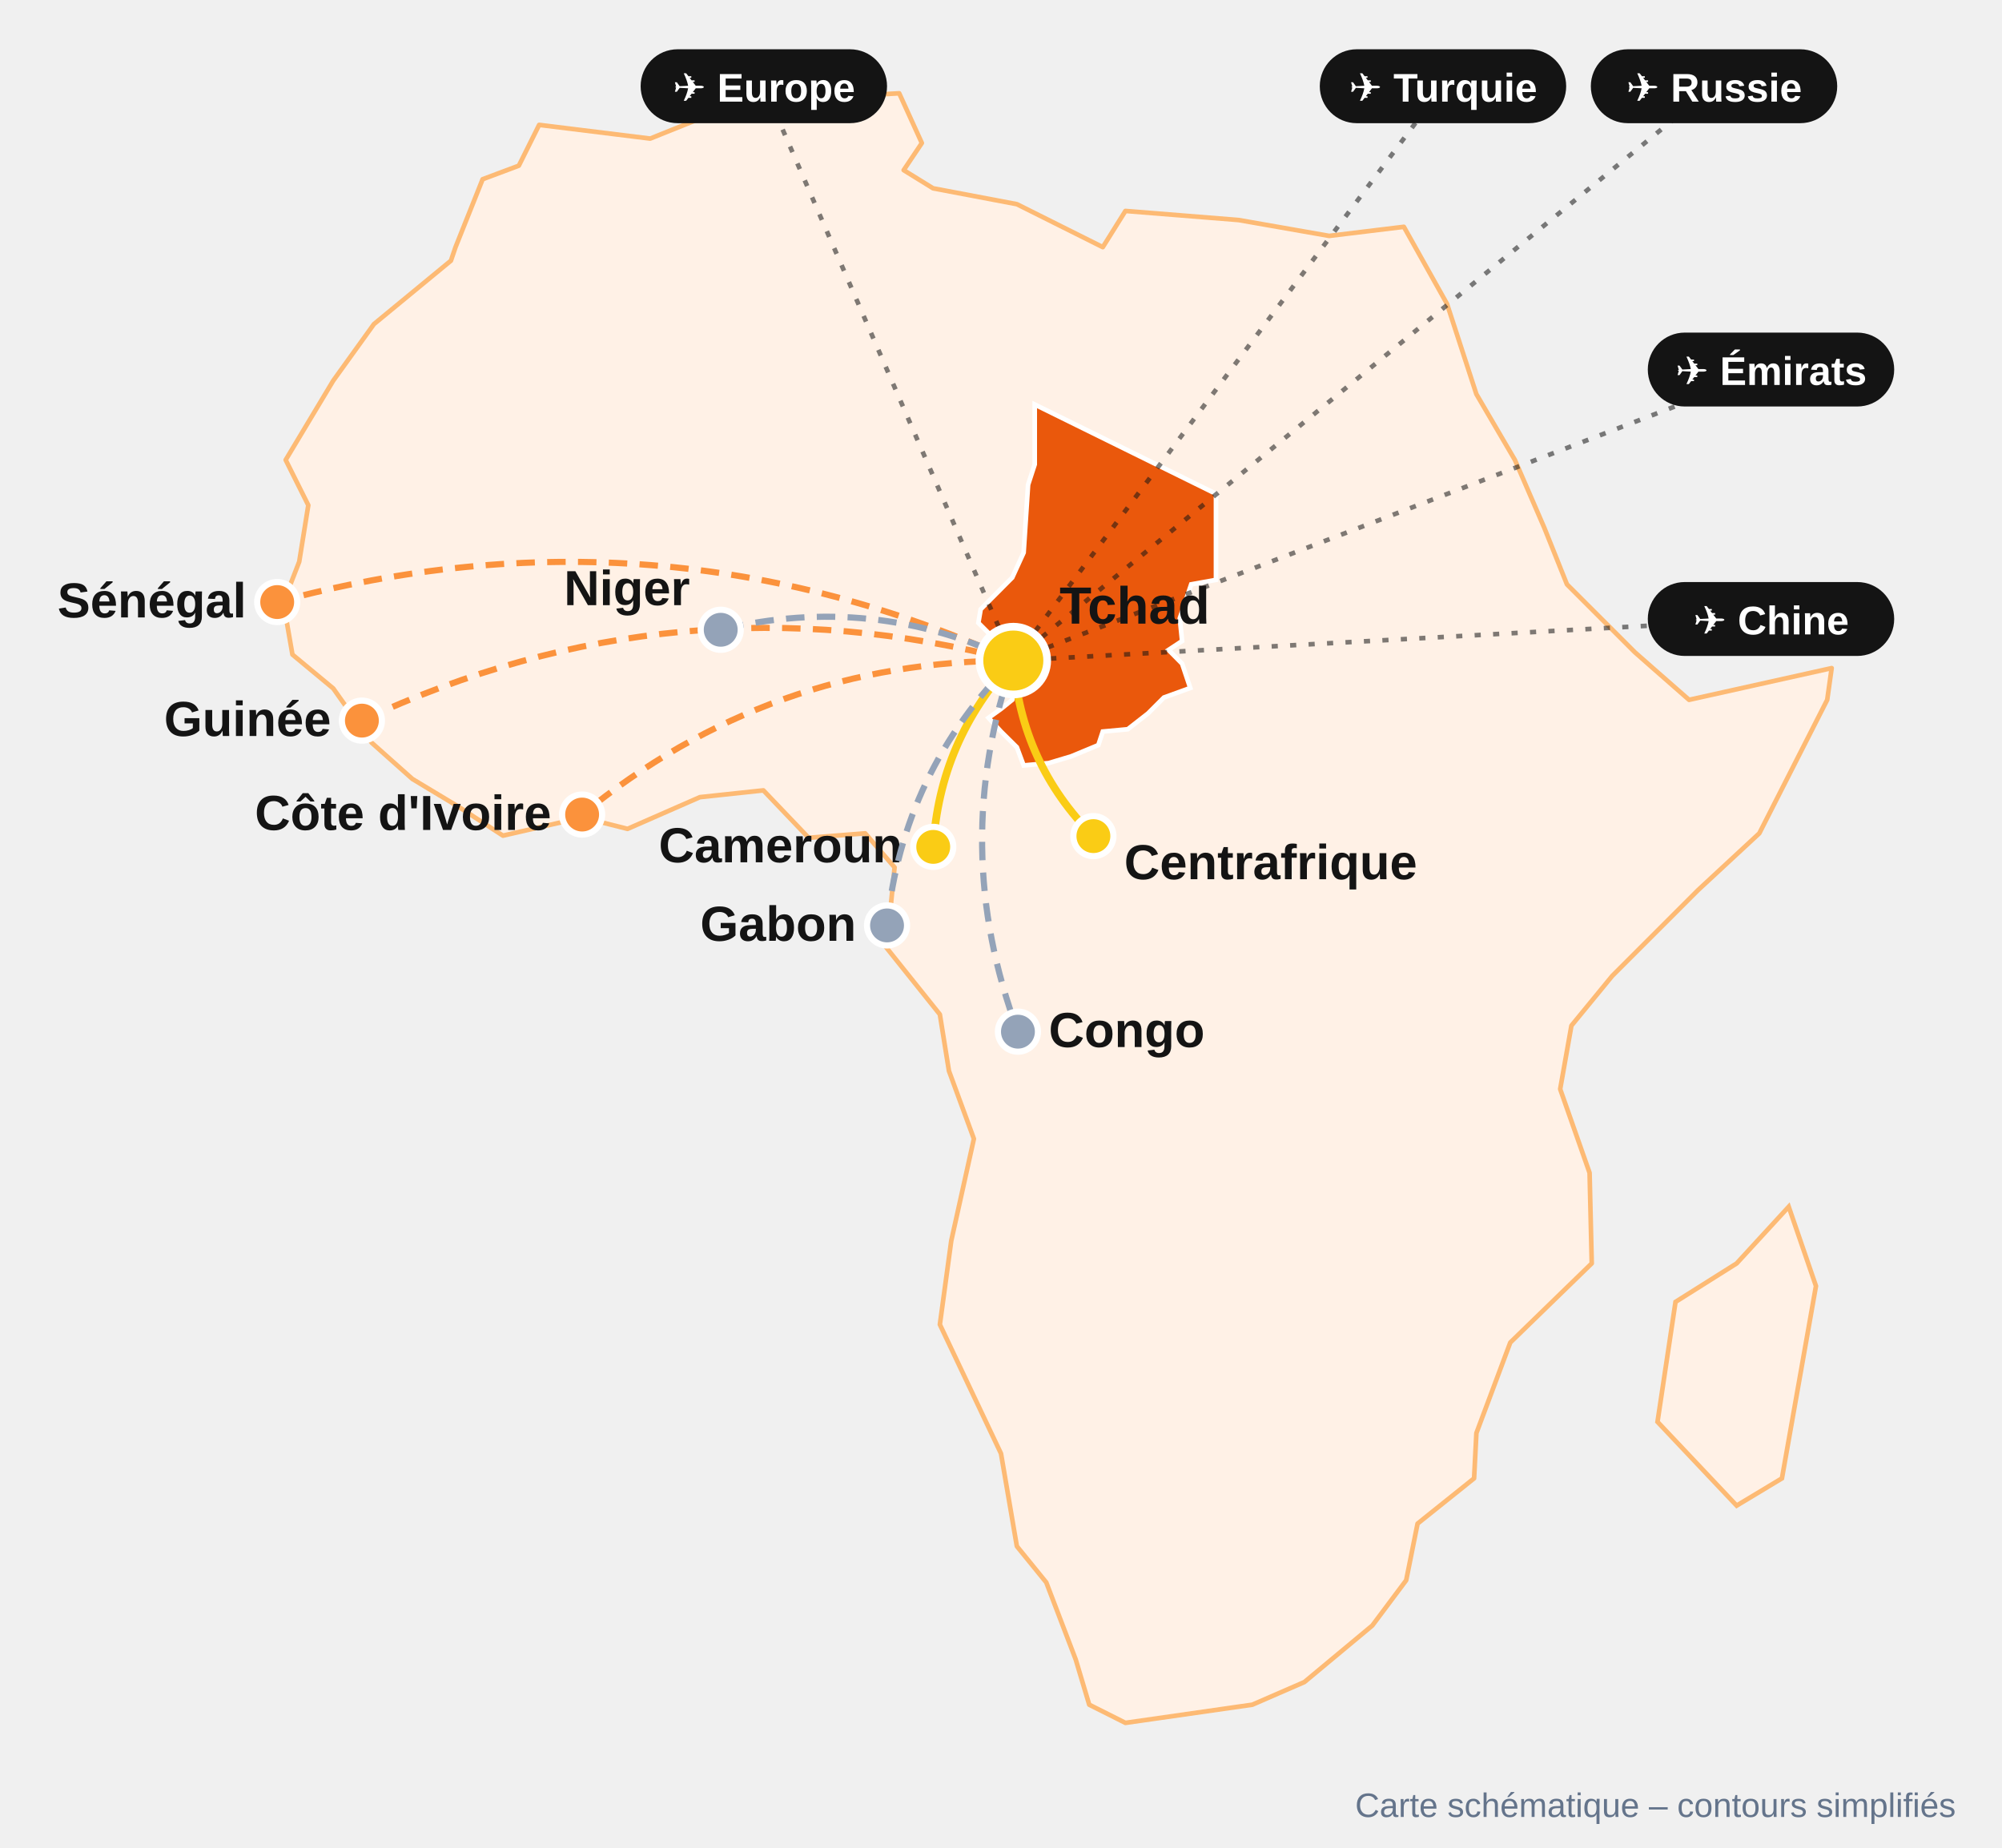
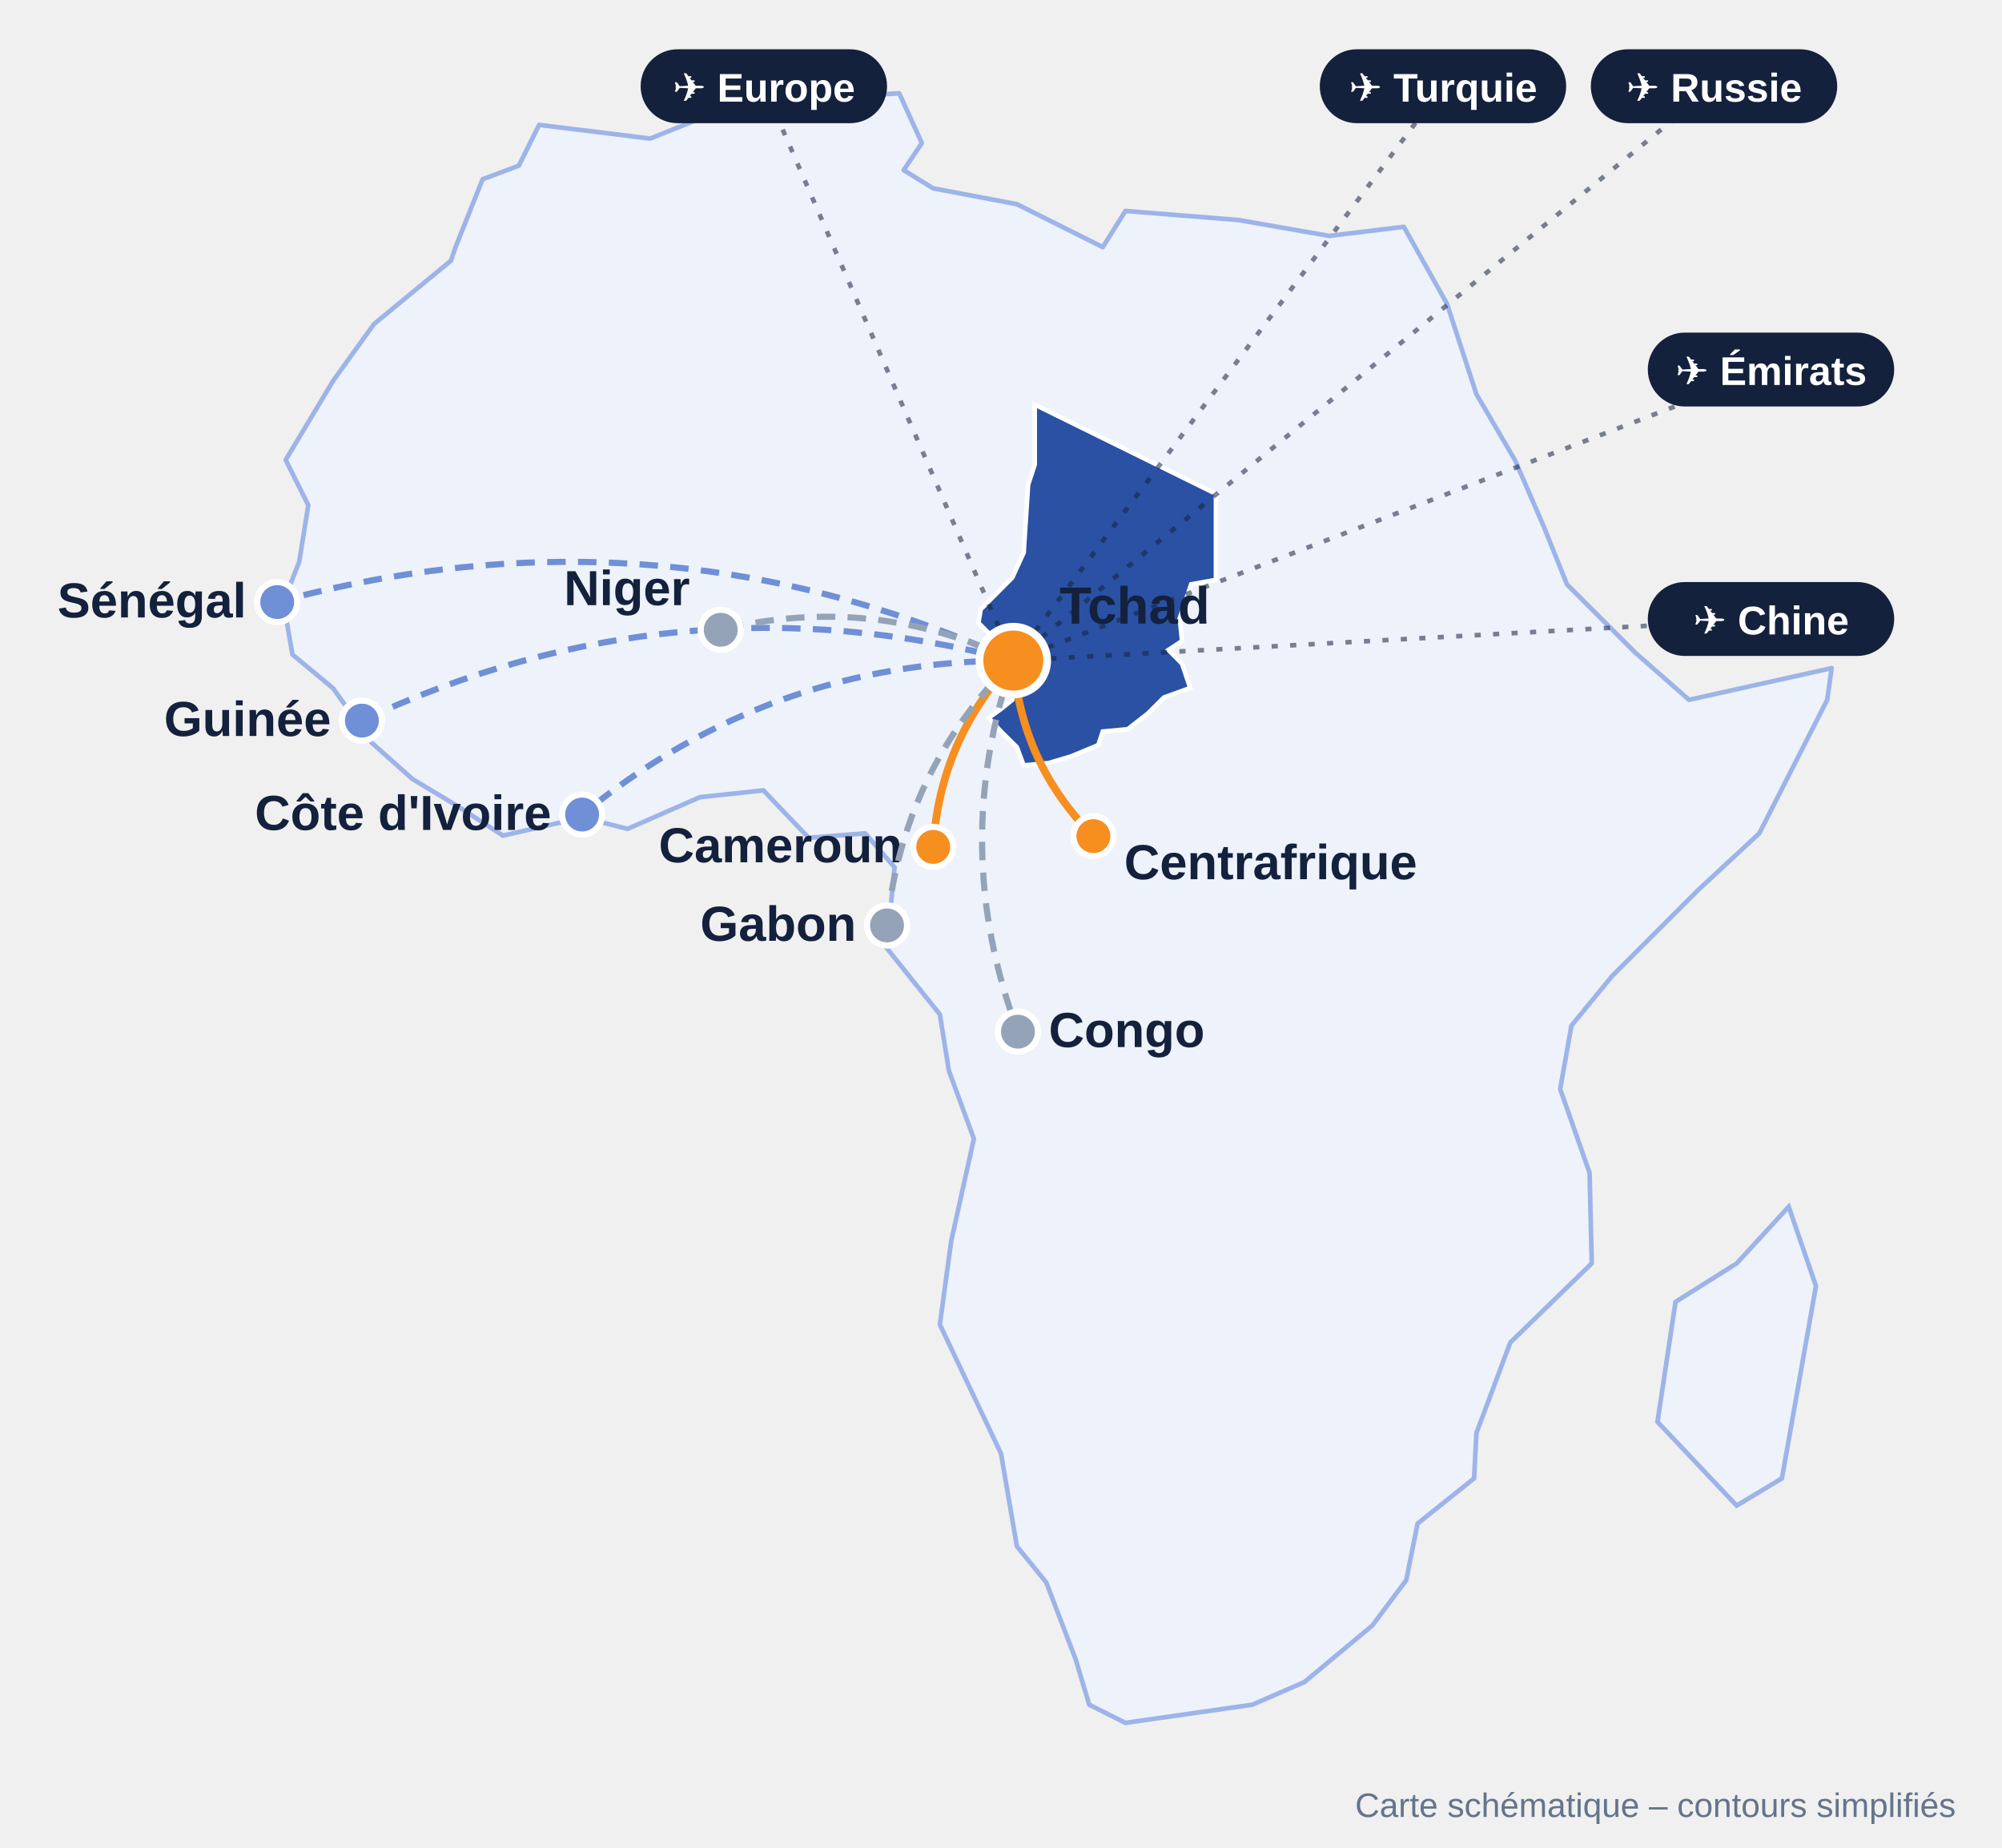
<svg xmlns="http://www.w3.org/2000/svg" width="1300" height="1200" viewBox="0 0 1300 1200">
-   <polygon points="350.1,81.1 422.2,90.0 481.0,66.4 583.9,60.6 598.6,92.9 586.8,110.5 605.9,122.3 660.3,132.6 716.1,160.5 730.8,137.0 804.3,142.9 863.1,153.2 911.6,147.3 939.6,197.3 958.7,256.0 983.7,298.7 1002.8,342.8 1017.5,379.5 1061.6,423.6 1073.3,433.9 1096.8,454.5 1189.4,433.9 1186.5,454.5 1142.4,541.2 1102.7,578.0 1046.9,633.8 1020.4,666.1 1013.1,707.3 1032.2,761.7 1033.6,820.5 980.7,871.9 958.7,930.7 957.2,960.1 920.5,989.5 913.1,1026.3 891.1,1055.7 847.0,1092.4 813.2,1107.1 730.8,1118.9 707.3,1107.1 698.5,1077.7 679.4,1027.7 660.3,1004.2 650.0,944.0 610.3,860.2 617.7,805.8 632.4,739.6 616.2,695.5 610.3,658.8 575.0,614.7 578.0,592.7 580.9,563.3 561.8,541.2 525.1,544.1 495.7,513.3 454.5,517.7 407.5,538.3 378.1,530.9 326.6,542.7 297.2,523.6 267.8,505.9 241.4,482.4 216.4,447.1 189.9,425.1 184.0,391.3 194.3,364.8 200.2,328.1 185.5,298.7 216.4,247.2 242.8,210.5 292.8,169.3 295.8,160.5 313.4,116.4 336.9,107.6" fill="#FFF1E6" stroke="#FDBA74" stroke-width="3" stroke-linejoin="round" />
-   <polygon points="1161.5,783.7 1179.2,835.2 1157.1,960.1 1127.7,977.8 1076.3,923.4 1088.0,845.5 1127.7,820.5" fill="#FFF1E6" stroke="#FDBA74" stroke-width="3" />
-   <polygon points="671.9,262.7 789.6,320.7 789.6,376.6 773.5,379.5 766.1,401.6 767.6,416.3 758.8,422.1 767.6,431.0 772.9,446.8 755.8,453.0 745.5,463.3 732.3,473.6 716.1,475.1 713.2,483.9 695.6,491.2 680.9,495.6 664.7,497.1 660.3,485.3 650.0,475.1 641.9,466.2 650.0,460.4 657.3,454.5 658.8,445.7 658.1,429.5 651.5,419.2 645.6,414.8 635.3,404.5 636.8,395.7 657.3,375.1 664.7,358.9 667.6,314.8 671.9,301.6" fill="#EA580C" stroke="#fff" stroke-width="3" />
-   <path d="M658,429 Q610,481 606,550" fill="none" stroke="#FACC15" stroke-width="5" stroke-dasharray="0" />
-   <circle cx="606" cy="550" r="13" fill="#FACC15" stroke="#fff" stroke-width="4" />
-   <text x="586" y="560" text-anchor="end" font-family="Arial" font-weight="700" font-size="32" fill="#141414">Cameroun</text>
-   <path d="M658,429 Q663,496 710,543" fill="none" stroke="#FACC15" stroke-width="5" stroke-dasharray="0" />
-   <circle cx="710" cy="543" r="13" fill="#FACC15" stroke="#fff" stroke-width="4" />
-   <text x="730" y="571" text-anchor="start" font-family="Arial" font-weight="700" font-size="32" fill="#141414">Centrafrique</text>
-   <path d="M658,429 Q426,324 180,391" fill="none" stroke="#FB923C" stroke-width="4" stroke-dasharray="12 8" />
-   <circle cx="180" cy="391" r="13" fill="#FB923C" stroke="#fff" stroke-width="4" />
-   <text x="160" y="401" text-anchor="end" font-family="Arial" font-weight="700" font-size="32" fill="#141414">Sénégal</text>
-   <path d="M658,429 Q500,429 378,529" fill="none" stroke="#FB923C" stroke-width="4" stroke-dasharray="12 8" />
-   <circle cx="378" cy="529" r="13" fill="#FB923C" stroke="#fff" stroke-width="4" />
-   <text x="358" y="539" text-anchor="end" font-family="Arial" font-weight="700" font-size="32" fill="#141414">Côte d'Ivoire</text>
-   <path d="M658,429 Q440,372 235,468" fill="none" stroke="#FB923C" stroke-width="4" stroke-dasharray="12 8" />
-   <circle cx="235" cy="468" r="13" fill="#FB923C" stroke="#fff" stroke-width="4" />
-   <text x="215" y="478" text-anchor="end" font-family="Arial" font-weight="700" font-size="32" fill="#141414">Guinée</text>
+   <polygon points="350.1,81.1 422.2,90.0 481.0,66.4 583.9,60.6 598.6,92.9 586.8,110.5 605.9,122.3 660.3,132.6 716.1,160.5 730.8,137.0 804.3,142.9 863.1,153.2 911.6,147.3 939.6,197.3 958.7,256.0 983.7,298.7 1002.8,342.8 1017.5,379.5 1061.6,423.6 1073.3,433.9 1096.8,454.5 1189.4,433.9 1186.5,454.5 1142.4,541.2 1102.7,578.0 1046.9,633.8 1020.4,666.1 1013.1,707.3 1032.2,761.7 1033.6,820.5 980.7,871.9 958.7,930.7 957.2,960.1 920.5,989.5 913.1,1026.3 891.1,1055.7 847.0,1092.4 813.2,1107.1 730.8,1118.9 707.3,1107.1 698.5,1077.7 679.4,1027.7 660.3,1004.2 650.0,944.0 610.3,860.2 617.7,805.8 632.4,739.6 616.2,695.5 610.3,658.8 575.0,614.7 578.0,592.7 580.9,563.3 561.8,541.2 525.1,544.1 495.7,513.3 454.5,517.7 407.5,538.3 378.1,530.9 326.6,542.7 297.2,523.6 267.8,505.9 241.4,482.4 216.4,447.1 189.9,425.1 184.0,391.3 194.3,364.8 200.2,328.1 185.5,298.7 216.4,247.2 242.8,210.5 292.8,169.3 295.8,160.5 313.4,116.4 336.9,107.6" fill="#EEF2FA" stroke="#9DB4E8" stroke-width="3" stroke-linejoin="round" />
+   <polygon points="1161.5,783.7 1179.2,835.2 1157.1,960.1 1127.7,977.8 1076.3,923.4 1088.0,845.5 1127.7,820.5" fill="#EEF2FA" stroke="#9DB4E8" stroke-width="3" />
+   <polygon points="671.9,262.7 789.6,320.7 789.6,376.6 773.5,379.5 766.1,401.6 767.6,416.3 758.8,422.1 767.6,431.0 772.9,446.8 755.8,453.0 745.5,463.3 732.3,473.6 716.1,475.1 713.2,483.9 695.6,491.2 680.9,495.6 664.7,497.1 660.3,485.3 650.0,475.1 641.9,466.2 650.0,460.4 657.3,454.5 658.8,445.7 658.1,429.5 651.5,419.2 645.6,414.8 635.3,404.5 636.8,395.7 657.3,375.1 664.7,358.9 667.6,314.8 671.9,301.6" fill="#2A51A3" stroke="#fff" stroke-width="3" />
+   <path d="M658,429 Q610,481 606,550" fill="none" stroke="#F78E20" stroke-width="5" stroke-dasharray="0" />
+   <circle cx="606" cy="550" r="13" fill="#F78E20" stroke="#fff" stroke-width="4" />
+   <text x="586" y="560" text-anchor="end" font-family="Arial" font-weight="700" font-size="32" fill="#14213D">Cameroun</text>
+   <path d="M658,429 Q663,496 710,543" fill="none" stroke="#F78E20" stroke-width="5" stroke-dasharray="0" />
+   <circle cx="710" cy="543" r="13" fill="#F78E20" stroke="#fff" stroke-width="4" />
+   <text x="730" y="571" text-anchor="start" font-family="Arial" font-weight="700" font-size="32" fill="#14213D">Centrafrique</text>
+   <path d="M658,429 Q426,324 180,391" fill="none" stroke="#6F8FD6" stroke-width="4" stroke-dasharray="12 8" />
+   <circle cx="180" cy="391" r="13" fill="#6F8FD6" stroke="#fff" stroke-width="4" />
+   <text x="160" y="401" text-anchor="end" font-family="Arial" font-weight="700" font-size="32" fill="#14213D">Sénégal</text>
+   <path d="M658,429 Q500,429 378,529" fill="none" stroke="#6F8FD6" stroke-width="4" stroke-dasharray="12 8" />
+   <circle cx="378" cy="529" r="13" fill="#6F8FD6" stroke="#fff" stroke-width="4" />
+   <text x="358" y="539" text-anchor="end" font-family="Arial" font-weight="700" font-size="32" fill="#14213D">Côte d'Ivoire</text>
+   <path d="M658,429 Q440,372 235,468" fill="none" stroke="#6F8FD6" stroke-width="4" stroke-dasharray="12 8" />
+   <circle cx="235" cy="468" r="13" fill="#6F8FD6" stroke="#fff" stroke-width="4" />
+   <text x="215" y="478" text-anchor="end" font-family="Arial" font-weight="700" font-size="32" fill="#14213D">Guinée</text>
  <path d="M658,429 Q586,501 576,601" fill="none" stroke="#94A3B8" stroke-width="4" stroke-dasharray="12 8" />
  <circle cx="576" cy="601" r="13" fill="#94A3B8" stroke="#fff" stroke-width="4" />
-   <text x="556" y="611" text-anchor="end" font-family="Arial" font-weight="700" font-size="32" fill="#141414">Gabon</text>
+   <text x="556" y="611" text-anchor="end" font-family="Arial" font-weight="700" font-size="32" fill="#14213D">Gabon</text>
  <path d="M658,429 Q616,550 661,670" fill="none" stroke="#94A3B8" stroke-width="4" stroke-dasharray="12 8" />
  <circle cx="661" cy="670" r="13" fill="#94A3B8" stroke="#fff" stroke-width="4" />
-   <text x="681" y="680" text-anchor="start" font-family="Arial" font-weight="700" font-size="32" fill="#141414">Congo</text>
+   <text x="681" y="680" text-anchor="start" font-family="Arial" font-weight="700" font-size="32" fill="#14213D">Congo</text>
  <path d="M658,429 Q567,385 468,409" fill="none" stroke="#94A3B8" stroke-width="4" stroke-dasharray="12 8" />
  <circle cx="468" cy="409" r="13" fill="#94A3B8" stroke="#fff" stroke-width="4" />
-   <text x="448" y="393" text-anchor="end" font-family="Arial" font-weight="700" font-size="32" fill="#141414">Niger</text>
-   <path d="M658,429 L496,56" stroke="#141414" stroke-width="3" stroke-dasharray="4 8" opacity="0.55" />
-   <rect x="416" y="32" width="160" height="48" rx="24" fill="#141414" />
+   <text x="448" y="393" text-anchor="end" font-family="Arial" font-weight="700" font-size="32" fill="#14213D">Niger</text>
+   <path d="M658,429 L496,56" stroke="#14213D" stroke-width="3" stroke-dasharray="4 8" opacity="0.55" />
+   <rect x="416" y="32" width="160" height="48" rx="24" fill="#14213D" />
  <text x="496" y="66" text-anchor="middle" font-family="Arial" font-weight="700" font-size="26" fill="#fff">✈ Europe</text>
-   <path d="M658,429 L937,56" stroke="#141414" stroke-width="3" stroke-dasharray="4 8" opacity="0.55" />
-   <rect x="857" y="32" width="160" height="48" rx="24" fill="#141414" />
+   <path d="M658,429 L937,56" stroke="#14213D" stroke-width="3" stroke-dasharray="4 8" opacity="0.55" />
+   <rect x="857" y="32" width="160" height="48" rx="24" fill="#14213D" />
  <text x="937" y="66" text-anchor="middle" font-family="Arial" font-weight="700" font-size="26" fill="#fff">✈ Turquie</text>
-   <path d="M658,429 L1113,56" stroke="#141414" stroke-width="3" stroke-dasharray="4 8" opacity="0.55" />
-   <rect x="1033" y="32" width="160" height="48" rx="24" fill="#141414" />
+   <path d="M658,429 L1113,56" stroke="#14213D" stroke-width="3" stroke-dasharray="4 8" opacity="0.55" />
+   <rect x="1033" y="32" width="160" height="48" rx="24" fill="#14213D" />
  <text x="1113" y="66" text-anchor="middle" font-family="Arial" font-weight="700" font-size="26" fill="#fff">✈ Russie</text>
-   <path d="M658,429 L1150,240" stroke="#141414" stroke-width="3" stroke-dasharray="4 8" opacity="0.55" />
-   <rect x="1070" y="216" width="160" height="48" rx="24" fill="#141414" />
+   <path d="M658,429 L1150,240" stroke="#14213D" stroke-width="3" stroke-dasharray="4 8" opacity="0.55" />
+   <rect x="1070" y="216" width="160" height="48" rx="24" fill="#14213D" />
  <text x="1150" y="250" text-anchor="middle" font-family="Arial" font-weight="700" font-size="26" fill="#fff">✈ Émirats</text>
-   <path d="M658,429 L1150,402" stroke="#141414" stroke-width="3" stroke-dasharray="4 8" opacity="0.55" />
-   <rect x="1070" y="378" width="160" height="48" rx="24" fill="#141414" />
+   <path d="M658,429 L1150,402" stroke="#14213D" stroke-width="3" stroke-dasharray="4 8" opacity="0.55" />
+   <rect x="1070" y="378" width="160" height="48" rx="24" fill="#14213D" />
  <text x="1150" y="412" text-anchor="middle" font-family="Arial" font-weight="700" font-size="26" fill="#fff">✈ Chine</text>
-   <circle cx="658" cy="429" r="22" fill="#FACC15" stroke="#fff" stroke-width="5" />
-   <text x="688" y="405" font-family="Arial" font-weight="700" font-size="34" fill="#141414">Tchad</text>
+   <circle cx="658" cy="429" r="22" fill="#F78E20" stroke="#fff" stroke-width="5" />
+   <text x="688" y="405" font-family="Arial" font-weight="700" font-size="34" fill="#14213D">Tchad</text>
  <text x="1270" y="1180" text-anchor="end" font-family="Arial" font-size="22" fill="#64748B">Carte schématique – contours simplifiés</text>
</svg>
